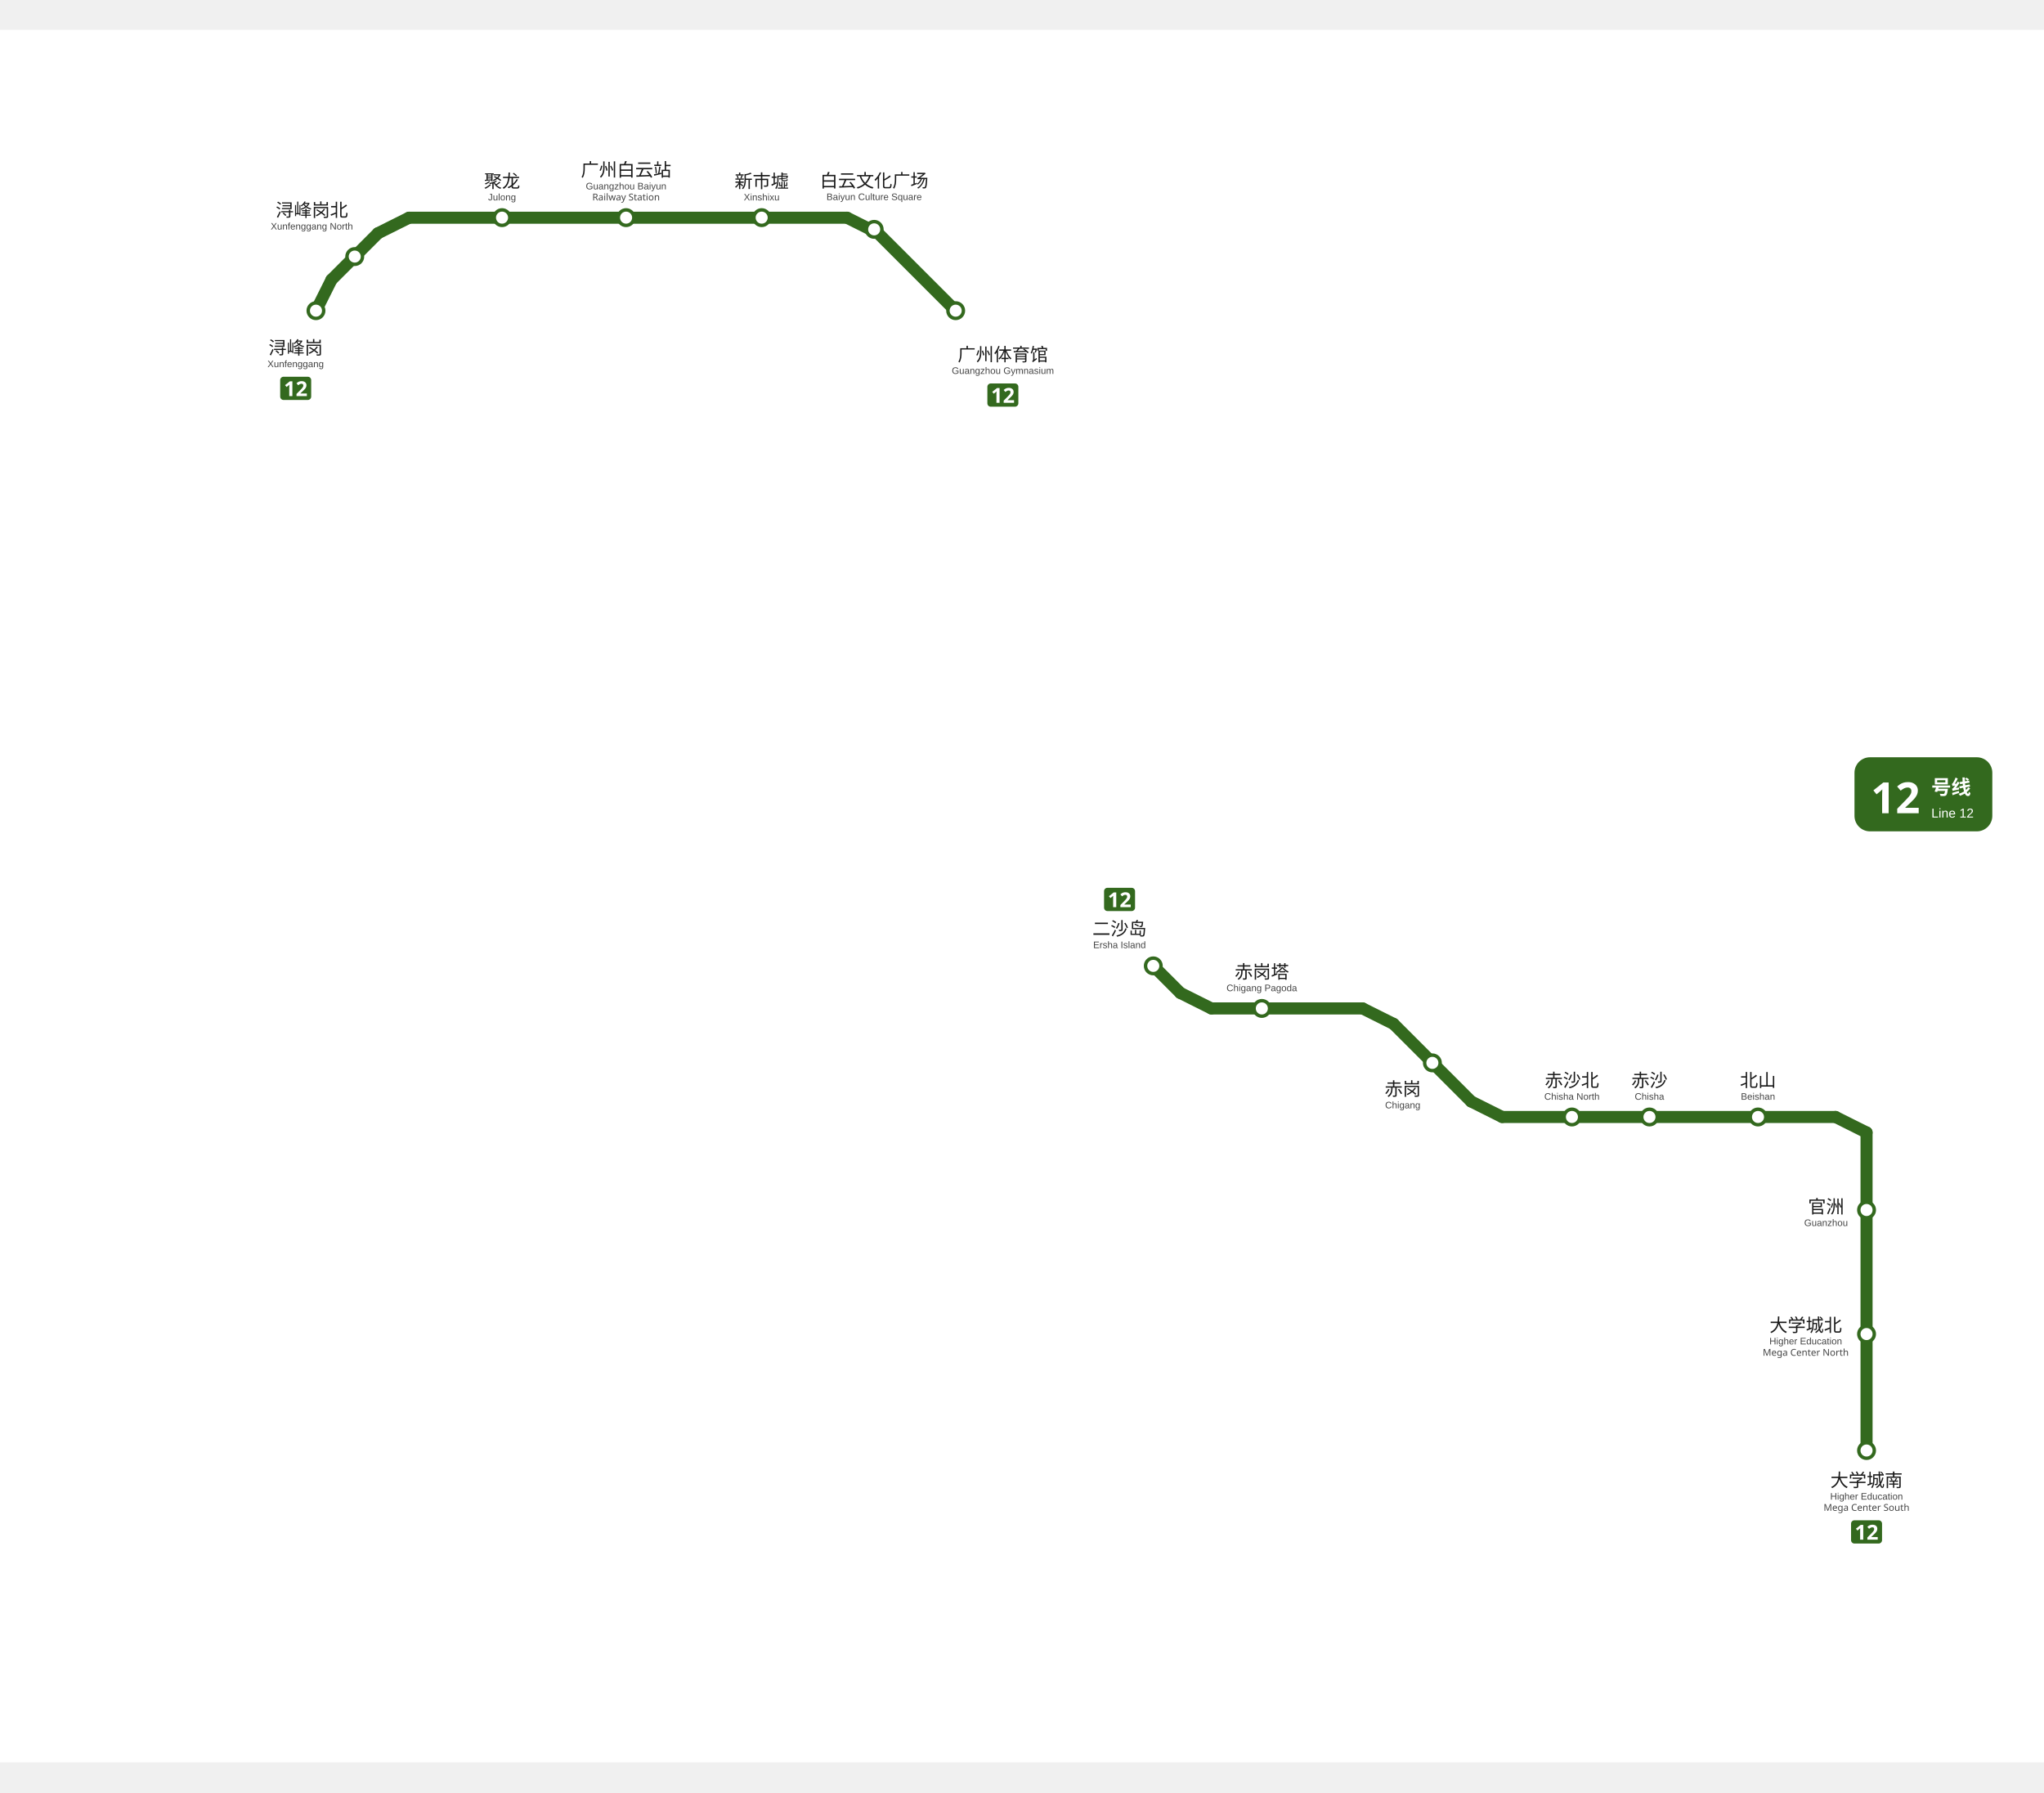
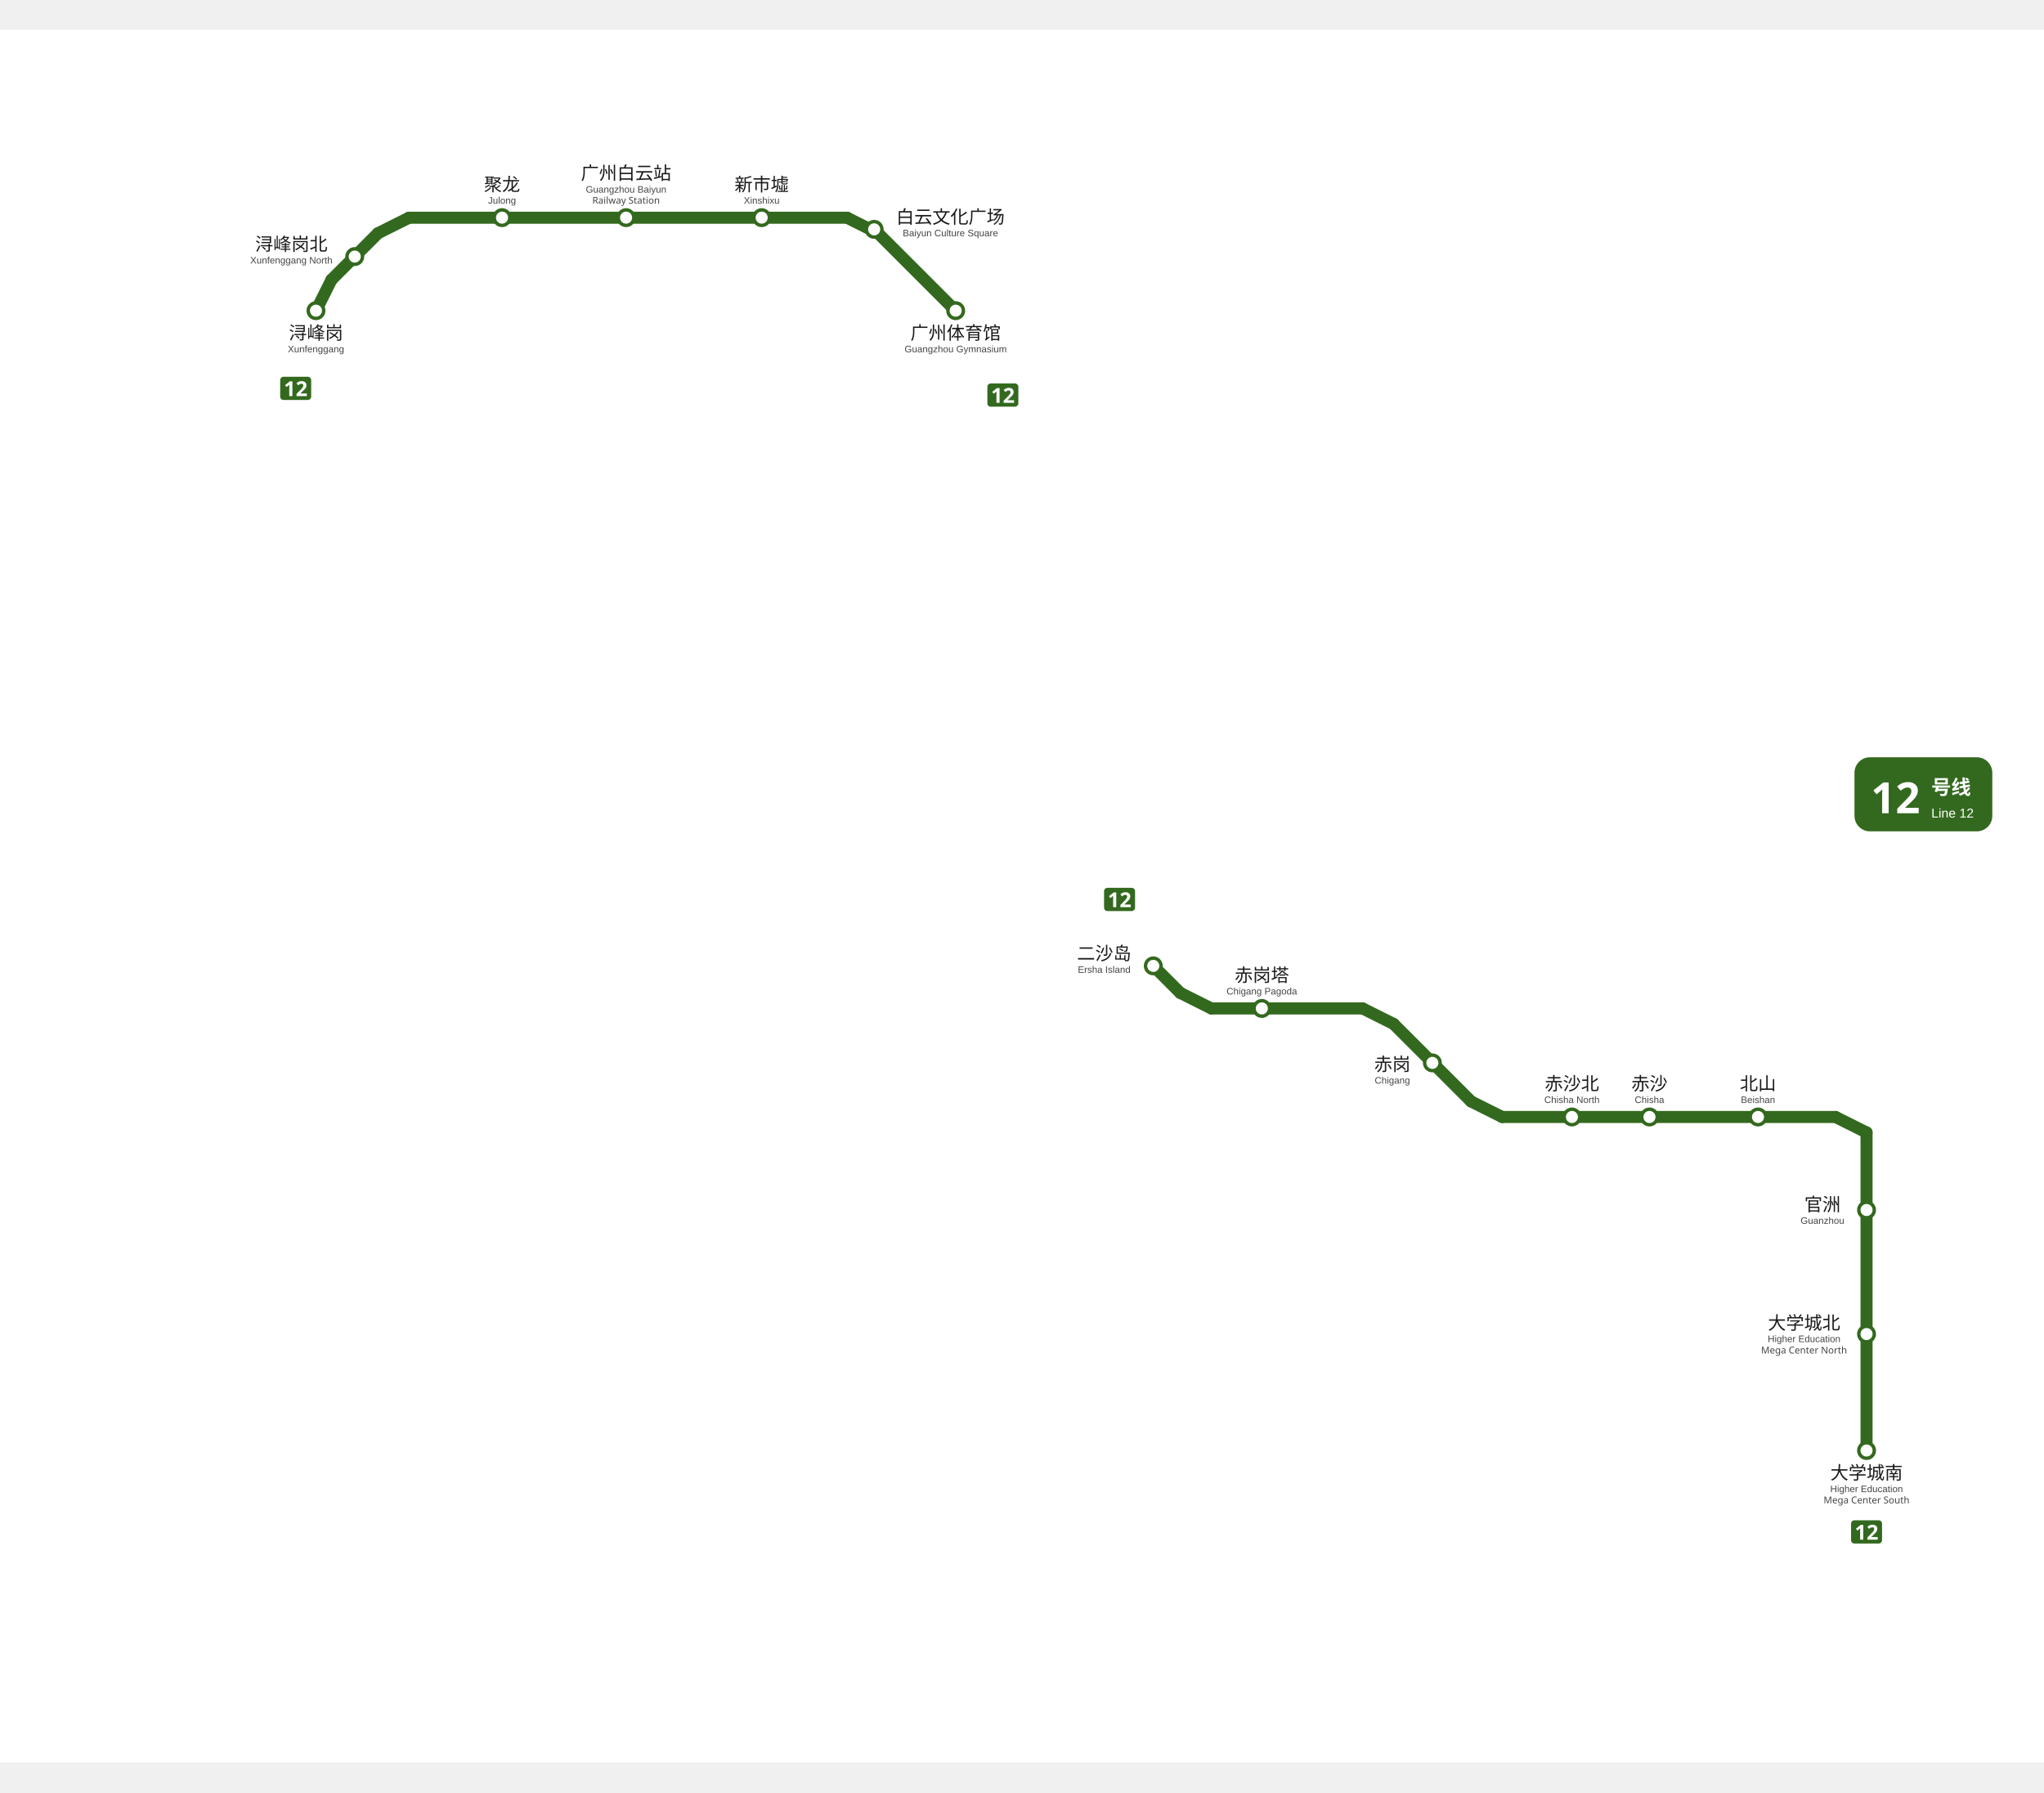
<svg xmlns="http://www.w3.org/2000/svg" data-multi="1" data-chains="浔峰岗,浔峰岗北,聚龙,广州白云站,新市墟,白云文化广场,广州体育馆|二沙岛,赤岗塔,赤岗,赤沙北,赤沙,北山,官洲,大学城北,大学城南" viewBox="883.1 577.2 1186.4 1005.6" data-pins="二沙岛,北山,大学城北,大学城南,官洲,广州体育馆,广州白云站,新市墟,浔峰岗,浔峰岗北,白云文化广场,聚龙,赤岗,赤岗塔,赤沙,赤沙北" width="690" height="605">
  <rect x="883.1" y="577.2" width="1186.4" height="1005.6" fill="#ffffff" />
  <g id="走廊">
    <line x1="1066.50" y1="740.25" x2="1075.50" y2="722.25" style="fill:none;stroke:#33691E;stroke-width:7;stroke-linecap:round" />
    <line x1="1075.50" y1="722.25" x2="1102.50" y2="695.25" style="fill:none;stroke:#33691E;stroke-width:7;stroke-linecap:round" />
    <line x1="1102.50" y1="695.25" x2="1120.50" y2="686.25" style="fill:none;stroke:#33691E;stroke-width:7;stroke-linecap:round" />
    <line x1="1120.50" y1="686.25" x2="1374.75" y2="686.25" style="fill:none;stroke:#33691E;stroke-width:7;stroke-linecap:round" />
    <line x1="1374.75" y1="686.25" x2="1392.75" y2="695.25" style="fill:none;stroke:#33691E;stroke-width:7;stroke-linecap:round" />
    <line x1="1392.75" y1="695.25" x2="1437.75" y2="740.25" style="fill:none;stroke:#33691E;stroke-width:7;stroke-linecap:round" />
    <line x1="1552.50" y1="1120.50" x2="1568.20" y2="1136.20" style="fill:none;stroke:#33691E;stroke-width:7;stroke-linecap:round" />
    <line x1="1568.20" y1="1136.20" x2="1586.20" y2="1145.20" style="fill:none;stroke:#33691E;stroke-width:7;stroke-linecap:round" />
    <line x1="1586.20" y1="1145.20" x2="1674.00" y2="1145.20" style="fill:none;stroke:#33691E;stroke-width:7;stroke-linecap:round" />
    <line x1="1674.00" y1="1145.20" x2="1692.00" y2="1154.20" style="fill:none;stroke:#33691E;stroke-width:7;stroke-linecap:round" />
    <line x1="1692.00" y1="1154.20" x2="1737.00" y2="1199.20" style="fill:none;stroke:#33691E;stroke-width:7;stroke-linecap:round" />
    <line x1="1737.00" y1="1199.20" x2="1755.00" y2="1208.20" style="fill:none;stroke:#33691E;stroke-width:7;stroke-linecap:round" />
    <line x1="1755.00" y1="1208.20" x2="1948.50" y2="1208.20" style="fill:none;stroke:#33691E;stroke-width:7;stroke-linecap:round" />
    <line x1="1948.50" y1="1208.20" x2="1966.50" y2="1217.20" style="fill:none;stroke:#33691E;stroke-width:7;stroke-linecap:round" />
    <line x1="1966.50" y1="1217.20" x2="1966.50" y2="1401.80" style="fill:none;stroke:#33691E;stroke-width:7;stroke-linecap:round" />
  </g>
  <g id="站圆">
    <circle cx="1066.5" cy="740.2" r="4.5" data-nm="浔峰岗" style="fill:#FFFFFF;stroke:#33691E;stroke-width:2" />
    <circle cx="1089.0" cy="708.8" r="4.5" data-nm="浔峰岗北" style="fill:#FFFFFF;stroke:#33691E;stroke-width:2" />
    <circle cx="1174.5" cy="686.2" r="4.5" data-nm="聚龙" style="fill:#FFFFFF;stroke:#33691E;stroke-width:2" />
    <circle cx="1246.5" cy="686.2" r="4.5" data-nm="广州白云站" style="fill:#FFFFFF;stroke:#33691E;stroke-width:2" />
    <circle cx="1325.2" cy="686.2" r="4.5" data-nm="新市墟" style="fill:#FFFFFF;stroke:#33691E;stroke-width:2" />
    <circle cx="1390.5" cy="693.0" r="4.5" data-nm="白云文化广场" style="fill:#FFFFFF;stroke:#33691E;stroke-width:2" />
    <circle cx="1437.8" cy="740.2" r="4.5" data-nm="广州体育馆" style="fill:#FFFFFF;stroke:#33691E;stroke-width:2" />
    <circle cx="1552.5" cy="1120.5" r="4.5" data-nm="二沙岛" style="fill:#FFFFFF;stroke:#33691E;stroke-width:2" />
    <circle cx="1615.5" cy="1145.2" r="4.5" data-nm="赤岗塔" style="fill:#FFFFFF;stroke:#33691E;stroke-width:2" />
    <circle cx="1714.5" cy="1176.8" r="4.5" data-nm="赤岗" style="fill:#FFFFFF;stroke:#33691E;stroke-width:2" />
    <circle cx="1795.5" cy="1208.2" r="4.5" data-nm="赤沙北" style="fill:#FFFFFF;stroke:#33691E;stroke-width:2" />
    <circle cx="1840.5" cy="1208.2" r="4.5" data-nm="赤沙" style="fill:#FFFFFF;stroke:#33691E;stroke-width:2" />
    <circle cx="1903.5" cy="1208.2" r="4.5" data-nm="北山" style="fill:#FFFFFF;stroke:#33691E;stroke-width:2" />
    <circle cx="1966.5" cy="1262.2" r="4.5" data-nm="官洲" style="fill:#FFFFFF;stroke:#33691E;stroke-width:2" />
    <circle cx="1966.5" cy="1334.2" r="4.5" data-nm="大学城北" style="fill:#FFFFFF;stroke:#33691E;stroke-width:2" />
    <circle cx="1966.5" cy="1401.8" r="4.5" data-nm="大学城南" style="fill:#FFFFFF;stroke:#33691E;stroke-width:2" />
  </g>
  <g id="线路徽标">
    <g data-badge="chip" transform="translate(1045.73 778.544)" data-box="1045.7,778.5,1063.7,792.0">
      <path d="M16.04 13.49h-14.09c-1.07 0 -1.95 -0.88 -1.95 -1.95v-9.59c0 -1.07 0.88 -1.95 1.95 -1.95h14.09c1.07 0 1.95 0.88 1.95 1.95v9.59C17.99 12.61 17.11 13.49 16.04 13.49z" fill="#33691E" />
      <path d="M7.08 11.24h-1.81v-4.96c0 -0.2 0 -0.47 0.01 -0.81c0.01 -0.34 0.02 -0.64 0.04 -0.89c-0.04 0.05 -0.13 0.13 -0.26 0.26c-0.13 0.12 -0.25 0.23 -0.37 0.33l-0.98 0.79l-0.88 -1.09l2.76 -2.2h1.49V11.24z" fill="#FFFFFF" />
      <path d="M15.46 11.24h-5.99v-1.26l2.15 -2.17c0.43 -0.45 0.78 -0.82 1.04 -1.12c0.26 -0.3 0.46 -0.57 0.58 -0.82s0.18 -0.51 0.18 -0.79c0 -0.34 -0.09 -0.6 -0.28 -0.77s-0.44 -0.25 -0.76 -0.25c-0.33 0 -0.65 0.08 -0.96 0.23c-0.31 0.15 -0.64 0.37 -0.98 0.65l-0.98 -1.16c0.24 -0.21 0.5 -0.41 0.78 -0.59c0.28 -0.19 0.6 -0.34 0.97 -0.46c0.36 -0.12 0.8 -0.17 1.31 -0.17c0.56 0 1.04 0.1 1.45 0.31s0.72 0.48 0.94 0.83c0.22 0.35 0.33 0.74 0.33 1.18c0 0.47 -0.09 0.9 -0.28 1.3c-0.19 0.39 -0.46 0.78 -0.82 1.16s-0.79 0.81 -1.29 1.27l-1.1 1.03v0.08h3.73V11.24z" fill="#FFFFFF" />
    </g>
    <g data-badge="chip" transform="translate(1456.2 782.446)" data-box="1456.2,782.4,1474.2,795.9">
      <path d="M16.04 13.49h-14.09c-1.07 0 -1.95 -0.88 -1.95 -1.95v-9.59c0 -1.07 0.88 -1.95 1.95 -1.95h14.09c1.07 0 1.95 0.88 1.95 1.95v9.59C17.99 12.61 17.11 13.49 16.04 13.49z" fill="#33691E" />
      <path d="M7.08 11.24h-1.81v-4.96c0 -0.2 0 -0.47 0.01 -0.81c0.01 -0.34 0.02 -0.64 0.04 -0.89c-0.04 0.05 -0.13 0.13 -0.26 0.26c-0.13 0.12 -0.25 0.23 -0.37 0.33l-0.98 0.79l-0.88 -1.09l2.76 -2.2h1.49V11.24z" fill="#FFFFFF" />
      <path d="M15.46 11.24h-5.99v-1.26l2.15 -2.17c0.43 -0.45 0.78 -0.82 1.04 -1.12c0.26 -0.3 0.46 -0.57 0.58 -0.82s0.18 -0.51 0.18 -0.79c0 -0.34 -0.09 -0.6 -0.28 -0.77s-0.44 -0.25 -0.76 -0.25c-0.33 0 -0.65 0.08 -0.96 0.23c-0.31 0.15 -0.64 0.37 -0.98 0.65l-0.98 -1.16c0.24 -0.21 0.5 -0.41 0.78 -0.59c0.28 -0.19 0.6 -0.34 0.97 -0.46c0.36 -0.12 0.8 -0.17 1.31 -0.17c0.56 0 1.04 0.1 1.45 0.31s0.72 0.48 0.94 0.83c0.22 0.35 0.33 0.74 0.33 1.18c0 0.47 -0.09 0.9 -0.28 1.3c-0.19 0.39 -0.46 0.78 -0.82 1.16s-0.79 0.81 -1.29 1.27l-1.1 1.03v0.08h3.73V11.24z" fill="#FFFFFF" />
    </g>
    <g data-badge="header" transform="translate(1959.5 999.417)" data-ink="#FFFFFF" data-box="1959.5,999.4,2039.5,1042.4" data-chip="1959.5,999.4,2039.5,1042.4">
      <rect x="0" y="0" width="80.0" height="43.0" rx="9.0" fill="#33691E" />
      <text x="9.5" y="32.5" font-family="'Microsoft YaHei', sans-serif" font-size="25" font-weight="bold" fill="#FFFFFF">12</text>
      <text x="44.6" y="21.5" font-family="'Microsoft YaHei', sans-serif" font-size="11.5" font-weight="600" fill="#FFFFFF">号线</text>
      <text x="44.6" y="35.0" font-family="Arial, sans-serif" font-size="7.5" fill="#FFFFFF">Line 12</text>
    </g>
    <g data-badge="chip" transform="translate(1523.93 1075.19)" data-box="1523.9,1075.2,1541.9,1088.7">
      <path d="M16.04 13.49h-14.09c-1.07 0 -1.95 -0.88 -1.95 -1.95v-9.59c0 -1.07 0.88 -1.95 1.95 -1.95h14.09c1.07 0 1.95 0.88 1.95 1.95v9.59C17.99 12.61 17.11 13.49 16.04 13.49z" fill="#33691E" />
      <path d="M7.08 11.24h-1.81v-4.96c0 -0.2 0 -0.47 0.01 -0.81c0.01 -0.34 0.02 -0.64 0.04 -0.89c-0.04 0.05 -0.13 0.13 -0.26 0.26c-0.13 0.12 -0.25 0.23 -0.37 0.33l-0.98 0.79l-0.88 -1.09l2.76 -2.2h1.49V11.24z" fill="#FFFFFF" />
      <path d="M15.46 11.24h-5.99v-1.26l2.15 -2.17c0.43 -0.45 0.78 -0.82 1.04 -1.12c0.26 -0.3 0.46 -0.57 0.58 -0.82s0.18 -0.51 0.18 -0.79c0 -0.34 -0.09 -0.6 -0.28 -0.77s-0.44 -0.25 -0.76 -0.25c-0.33 0 -0.65 0.08 -0.96 0.23c-0.31 0.15 -0.64 0.37 -0.98 0.65l-0.98 -1.16c0.24 -0.21 0.5 -0.41 0.78 -0.59c0.28 -0.19 0.6 -0.34 0.97 -0.46c0.36 -0.12 0.8 -0.17 1.31 -0.17c0.56 0 1.04 0.1 1.45 0.31s0.72 0.48 0.94 0.83c0.22 0.35 0.33 0.74 0.33 1.18c0 0.47 -0.09 0.9 -0.28 1.3c-0.19 0.39 -0.46 0.78 -0.82 1.16s-0.79 0.81 -1.29 1.27l-1.1 1.03v0.08h3.73V11.24z" fill="#FFFFFF" />
    </g>
    <g data-badge="chip" transform="translate(1957.51 1442.3)" data-box="1957.5,1442.3,1975.5,1455.8">
      <path d="M16.04 13.49h-14.09c-1.07 0 -1.95 -0.88 -1.95 -1.95v-9.59c0 -1.07 0.88 -1.95 1.95 -1.95h14.09c1.07 0 1.95 0.88 1.95 1.95v9.59C17.99 12.61 17.11 13.49 16.04 13.49z" fill="#33691E" />
      <path d="M7.08 11.24h-1.81v-4.96c0 -0.2 0 -0.47 0.01 -0.81c0.01 -0.34 0.02 -0.64 0.04 -0.89c-0.04 0.05 -0.13 0.13 -0.26 0.26c-0.13 0.12 -0.25 0.23 -0.37 0.33l-0.98 0.79l-0.88 -1.09l2.76 -2.2h1.49V11.24z" fill="#FFFFFF" />
      <path d="M15.46 11.24h-5.99v-1.26l2.15 -2.17c0.43 -0.45 0.78 -0.82 1.04 -1.12c0.26 -0.3 0.46 -0.57 0.58 -0.82s0.18 -0.51 0.18 -0.79c0 -0.34 -0.09 -0.6 -0.28 -0.77s-0.44 -0.25 -0.76 -0.25c-0.33 0 -0.65 0.08 -0.96 0.23c-0.31 0.15 -0.64 0.37 -0.98 0.65l-0.98 -1.16c0.24 -0.21 0.5 -0.41 0.78 -0.59c0.28 -0.19 0.6 -0.34 0.97 -0.46c0.36 -0.12 0.8 -0.17 1.31 -0.17c0.56 0 1.04 0.1 1.45 0.31s0.72 0.48 0.94 0.83c0.22 0.35 0.33 0.74 0.33 1.18c0 0.47 -0.09 0.9 -0.28 1.3c-0.19 0.39 -0.46 0.78 -0.82 1.16s-0.79 0.81 -1.29 1.27l-1.1 1.03v0.08h3.73V11.24z" fill="#FFFFFF" />
    </g>
  </g>
  <g id="站名标注" font-family="'Microsoft YaHei', 'PingFang SC', sans-serif">
-     <text x="1054.7" y="765.5" text-anchor="middle" font-size="10.5" font-weight="500" fill="#1a1a1a">浔峰岗</text>
-     <text x="1054.7" y="773.0" text-anchor="middle" font-size="5.5" font-family="Arial, sans-serif" fill="#444444">Xunfenggang</text>
-     <text x="1174.5" y="668.8" text-anchor="middle" font-size="10.5" font-weight="500" fill="#1a1a1a">聚龙</text>
-     <text x="1174.5" y="676.2" text-anchor="middle" font-size="5.5" font-family="Arial, sans-serif" fill="#444444">Julong</text>
-     <text x="1246.5" y="662.2" text-anchor="middle" font-size="10.5" font-weight="500" fill="#1a1a1a">广州白云站</text>
-     <text x="1246.5" y="669.8" text-anchor="middle" font-size="5.5" font-family="Arial, sans-serif" fill="#444444">Guangzhou Baiyun</text>
-     <text x="1246.5" y="676.2" text-anchor="middle" font-size="5.5" fill="#444444">Railway Station</text>
-     <text x="1325.2" y="668.8" text-anchor="middle" font-size="10.5" font-weight="500" fill="#1a1a1a">新市墟</text>
-     <text x="1325.2" y="676.2" text-anchor="middle" font-size="5.5" font-family="Arial, sans-serif" fill="#444444">Xinshixu</text>
-     <text x="1465.2" y="769.4" text-anchor="middle" font-size="10.5" font-weight="500" fill="#1a1a1a">广州体育馆</text>
-     <text x="1465.2" y="776.9" text-anchor="middle" font-size="5.5" font-family="Arial, sans-serif" fill="#444444">Guangzhou Gymnasium</text>
-     <text x="1064.1" y="685.6" text-anchor="middle" font-size="10.5" font-weight="500" fill="#1a1a1a">浔峰岗北</text>
-     <text x="1064.1" y="693.1" text-anchor="middle" font-size="5.5" font-family="Arial, sans-serif" fill="#444444">Xunfenggang North</text>
-     <text x="1390.5" y="668.5" text-anchor="middle" font-size="10.5" font-weight="500" fill="#1a1a1a">白云文化广场</text>
-     <text x="1390.5" y="676.0" text-anchor="middle" font-size="5.5" font-family="Arial, sans-serif" fill="#444444">Baiyun Culture Square</text>font-family="'Microsoft YaHei', 'PingFang SC', sans-serif"&gt;<text x="1615.5" y="1127.7" text-anchor="middle" font-size="10.5" font-weight="500" fill="#1a1a1a">赤岗塔</text>
-     <text x="1615.5" y="1135.2" text-anchor="middle" font-size="5.5" font-family="Arial, sans-serif" fill="#444444">Chigang Pagoda</text>
-     <text x="1697.3" y="1195.7" text-anchor="middle" font-size="10.5" font-weight="500" fill="#1a1a1a">赤岗</text>
-     <text x="1697.3" y="1203.2" text-anchor="middle" font-size="5.5" font-family="Arial, sans-serif" fill="#444444">Chigang</text>
-     <text x="1795.5" y="1190.7" text-anchor="middle" font-size="10.5" font-weight="500" fill="#1a1a1a">赤沙北</text>
-     <text x="1795.5" y="1198.2" text-anchor="middle" font-size="5.5" font-family="Arial, sans-serif" fill="#444444">Chisha North</text>
-     <text x="1840.5" y="1190.7" text-anchor="middle" font-size="10.5" font-weight="500" fill="#1a1a1a">赤沙</text>
-     <text x="1840.5" y="1198.2" text-anchor="middle" font-size="5.5" font-family="Arial, sans-serif" fill="#444444">Chisha</text>
-     <text x="1903.5" y="1190.7" text-anchor="middle" font-size="10.5" font-weight="500" fill="#1a1a1a">北山</text>
-     <text x="1903.5" y="1198.2" text-anchor="middle" font-size="5.5" font-family="Arial, sans-serif" fill="#444444">Beishan</text>
-     <text x="1943.0" y="1264.0" text-anchor="middle" font-size="10.5" font-weight="500" fill="#1a1a1a">官洲</text>
-     <text x="1943.0" y="1271.5" text-anchor="middle" font-size="5.5" font-family="Arial, sans-serif" fill="#444444">Guanzhou</text>
-     <text x="1931.2" y="1332.8" text-anchor="middle" font-size="10.5" font-weight="500" fill="#1a1a1a">大学城北</text>
-     <text x="1931.2" y="1340.2" text-anchor="middle" font-size="5.5" font-family="Arial, sans-serif" fill="#444444">Higher Education</text>
-     <text x="1931.2" y="1346.8" text-anchor="middle" font-size="5.5" fill="#444444">Mega Center North</text>
-     <text x="1966.5" y="1422.8" text-anchor="middle" font-size="10.5" font-weight="500" fill="#1a1a1a">大学城南</text>
-     <text x="1966.5" y="1430.3" text-anchor="middle" font-size="5.5" font-family="Arial, sans-serif" fill="#444444">Higher Education</text>
-     <text x="1966.5" y="1436.8" text-anchor="middle" font-size="5.5" fill="#444444">Mega Center South</text>
-     <text x="1532.9" y="1102.7" text-anchor="middle" font-size="10.5" font-weight="500" fill="#1a1a1a">二沙岛</text>
-     <text x="1532.9" y="1110.2" text-anchor="middle" font-size="5.5" font-family="Arial, sans-serif" fill="#444444">Ersha Island</text>
+     <text x="1066.50" y="756.86" text-anchor="middle" font-size="10.5" font-weight="500" fill="#1a1a1a">浔峰岗</text>
+     <text x="1066.50" y="764.36" text-anchor="middle" font-size="5.5" font-family="Arial, sans-serif" fill="#444444">Xunfenggang</text>
+     <text x="1174.50" y="670.70" text-anchor="middle" font-size="10.5" font-weight="500" fill="#1a1a1a">聚龙</text>
+     <text x="1174.50" y="678.10" text-anchor="middle" font-size="5.5" font-family="Arial, sans-serif" fill="#444444">Julong</text>
+     <text x="1246.50" y="664.10" text-anchor="middle" font-size="10.5" font-weight="500" fill="#1a1a1a">广州白云站</text>
+     <text x="1246.50" y="671.70" text-anchor="middle" font-size="5.5" font-family="Arial, sans-serif" fill="#444444">Guangzhou Baiyun</text>
+     <text x="1246.50" y="678.10" text-anchor="middle" font-size="5.5" fill="#444444">Railway Station</text>
+     <text x="1325.20" y="670.70" text-anchor="middle" font-size="10.5" font-weight="500" fill="#1a1a1a">新市墟</text>
+     <text x="1325.20" y="678.10" text-anchor="middle" font-size="5.5" font-family="Arial, sans-serif" fill="#444444">Xinshixu</text>
+     <text x="1437.80" y="756.86" text-anchor="middle" font-size="10.5" font-weight="500" fill="#1a1a1a">广州体育馆</text>
+     <text x="1437.80" y="764.36" text-anchor="middle" font-size="5.5" font-family="Arial, sans-serif" fill="#444444">Guangzhou Gymnasium</text>
+     <text x="1052.20" y="705.33" text-anchor="middle" font-size="10.5" font-weight="500" fill="#1a1a1a">浔峰岗北</text>
+     <text x="1052.20" y="712.83" text-anchor="middle" font-size="5.5" font-family="Arial, sans-serif" fill="#444444">Xunfenggang North</text>
+     <text x="1434.75" y="689.53" text-anchor="middle" font-size="10.5" font-weight="500" fill="#1a1a1a">白云文化广场</text>
+     <text x="1434.75" y="697.03" text-anchor="middle" font-size="5.5" font-family="Arial, sans-serif" fill="#444444">Baiyun Culture Square</text>
+     <text x="1615.50" y="1129.60" text-anchor="middle" font-size="10.5" font-weight="500" fill="#1a1a1a">赤岗塔</text>
+     <text x="1615.50" y="1137.10" text-anchor="middle" font-size="5.5" font-family="Arial, sans-serif" fill="#444444">Chigang Pagoda</text>
+     <text x="1691.25" y="1181.33" text-anchor="middle" font-size="10.5" font-weight="500" fill="#1a1a1a">赤岗</text>
+     <text x="1691.25" y="1188.83" text-anchor="middle" font-size="5.5" font-family="Arial, sans-serif" fill="#444444">Chigang</text>
+     <text x="1795.50" y="1192.60" text-anchor="middle" font-size="10.5" font-weight="500" fill="#1a1a1a">赤沙北</text>
+     <text x="1795.50" y="1200.10" text-anchor="middle" font-size="5.5" font-family="Arial, sans-serif" fill="#444444">Chisha North</text>
+     <text x="1840.50" y="1192.60" text-anchor="middle" font-size="10.5" font-weight="500" fill="#1a1a1a">赤沙</text>
+     <text x="1840.50" y="1200.10" text-anchor="middle" font-size="5.5" font-family="Arial, sans-serif" fill="#444444">Chisha</text>
+     <text x="1903.50" y="1192.60" text-anchor="middle" font-size="10.5" font-weight="500" fill="#1a1a1a">北山</text>
+     <text x="1903.50" y="1200.10" text-anchor="middle" font-size="5.5" font-family="Arial, sans-serif" fill="#444444">Beishan</text>
+     <text x="1940.90" y="1262.73" text-anchor="middle" font-size="10.5" font-weight="500" fill="#1a1a1a">官洲</text>
+     <text x="1940.90" y="1270.23" text-anchor="middle" font-size="5.5" font-family="Arial, sans-serif" fill="#444444">Guanzhou</text>
+     <text x="1930.25" y="1331.48" text-anchor="middle" font-size="10.5" font-weight="500" fill="#1a1a1a">大学城北</text>
+     <text x="1930.25" y="1338.88" text-anchor="middle" font-size="5.5" font-family="Arial, sans-serif" fill="#444444">Higher Education</text>
+     <text x="1930.25" y="1345.48" text-anchor="middle" font-size="5.5" fill="#444444">Mega Center North</text>
+     <text x="1966.50" y="1418.46" text-anchor="middle" font-size="10.5" font-weight="500" fill="#1a1a1a">大学城南</text>
+     <text x="1966.50" y="1425.96" text-anchor="middle" font-size="5.5" font-family="Arial, sans-serif" fill="#444444">Higher Education</text>
+     <text x="1966.50" y="1432.46" text-anchor="middle" font-size="5.5" fill="#444444">Mega Center South</text>
+     <text x="1524.00" y="1117.03" text-anchor="middle" font-size="10.5" font-weight="500" fill="#1a1a1a">二沙岛</text>
+     <text x="1524.00" y="1124.53" text-anchor="middle" font-size="5.5" font-family="Arial, sans-serif" fill="#444444">Ersha Island</text>
  </g>
</svg>
